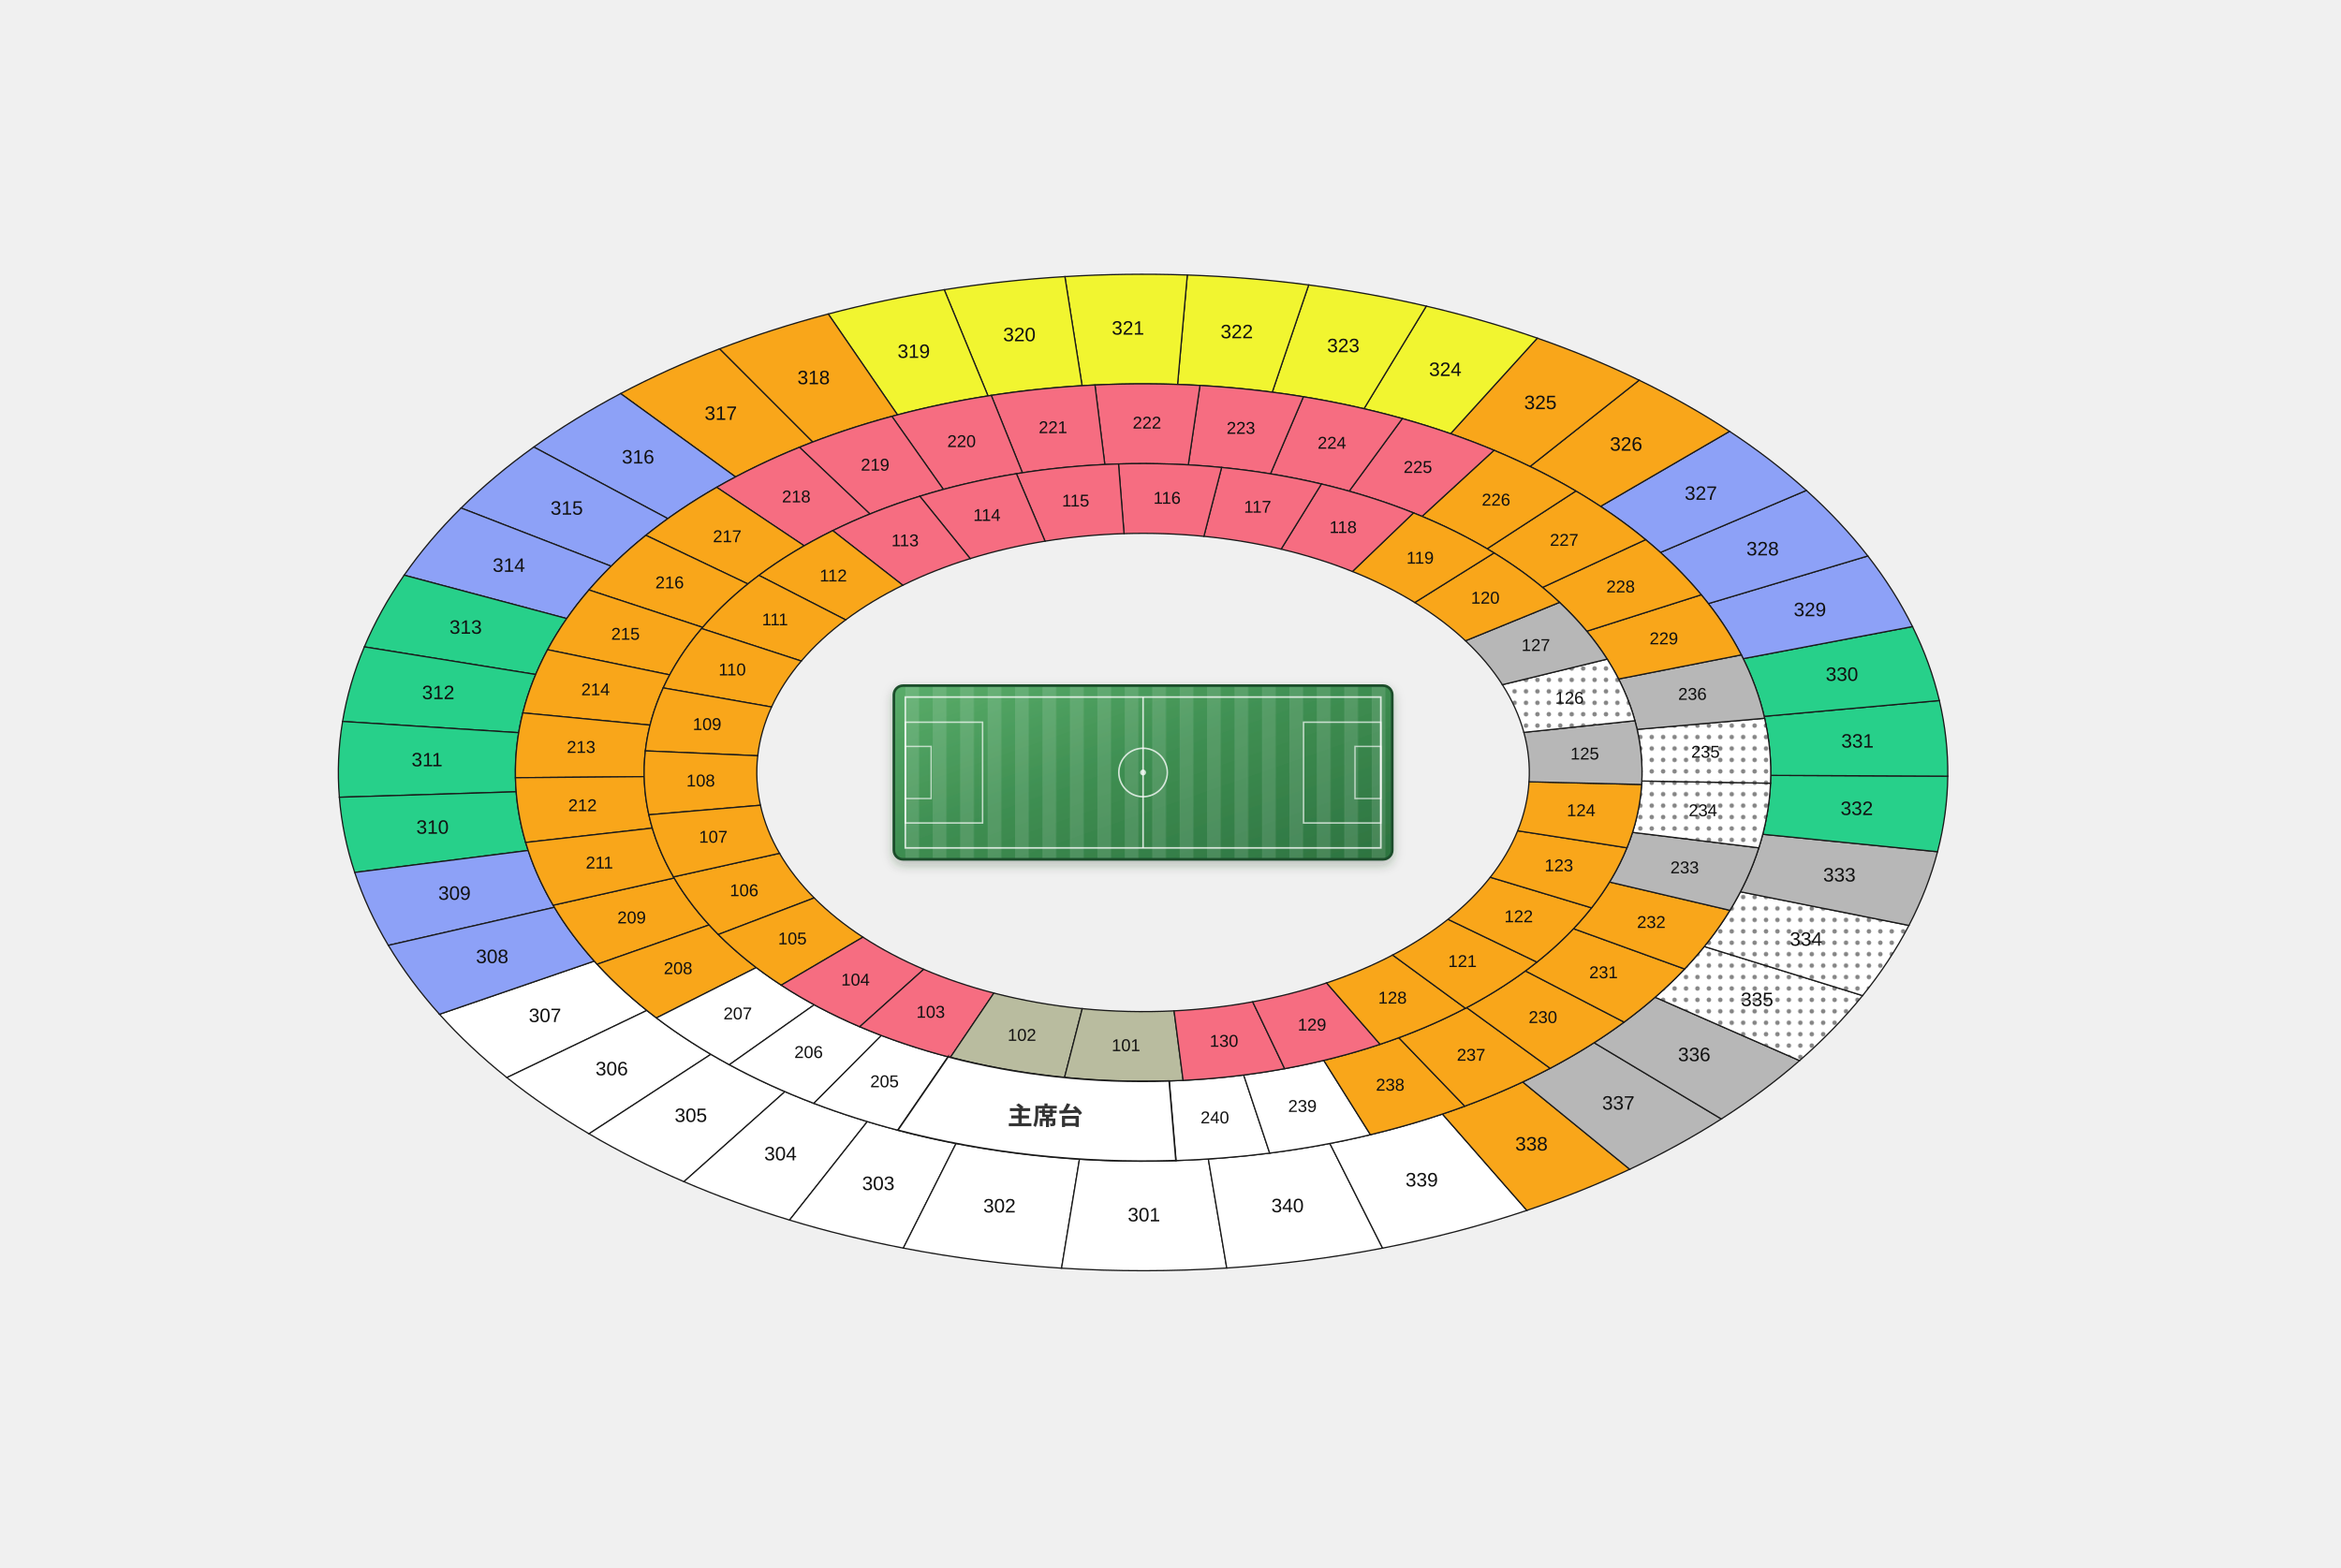
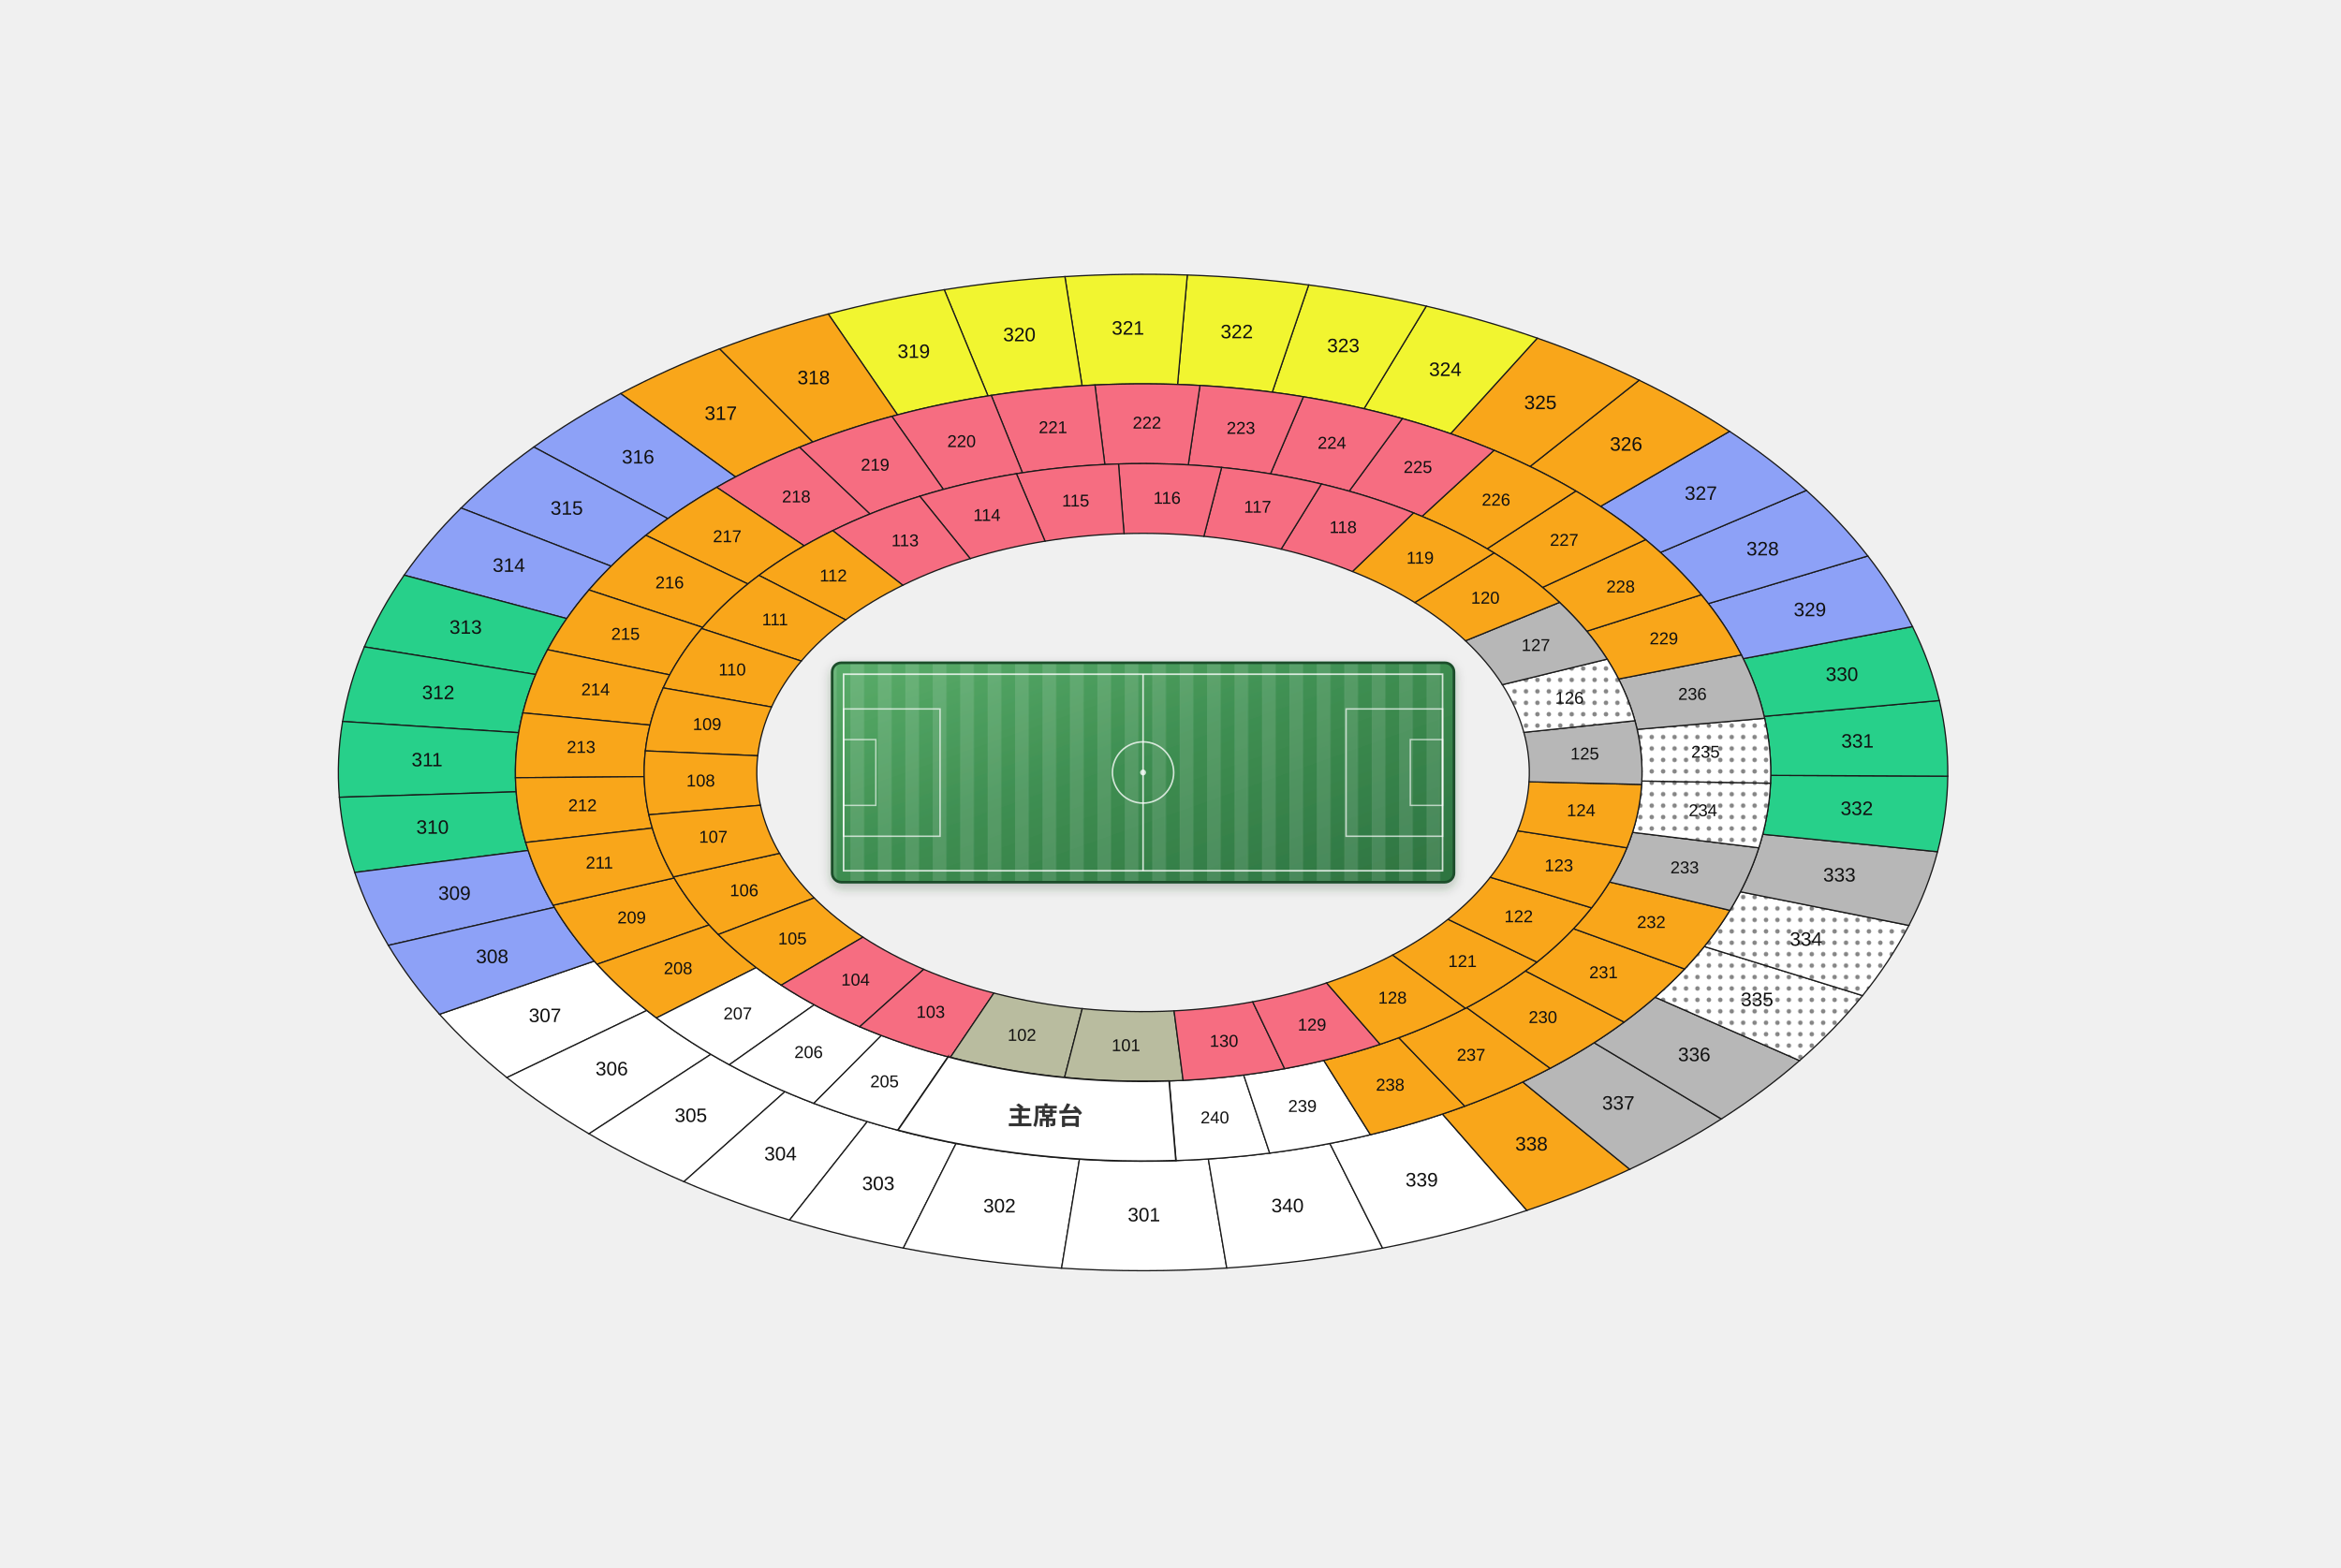
<svg xmlns="http://www.w3.org/2000/svg" viewBox="0 0 1024 686" width="1024" height="686">
  <defs>
    <pattern id="awayPattern" width="5" height="5" patternUnits="userSpaceOnUse">
      <rect width="5" height="5" fill="#fff" />
      <circle cx="2.5" cy="2.5" r="1" fill="#888" />
    </pattern>
    <linearGradient id="pitchGrad" x1="0%" y1="0%" x2="100%" y2="100%">
      <stop offset="0%" stop-color="#5aad6a" />
      <stop offset="45%" stop-color="#3f8f52" />
      <stop offset="100%" stop-color="#2d7340" />
    </linearGradient>
-     <pattern id="grassStripe" width="12" height="76" patternUnits="userSpaceOnUse">
+     <pattern id="grassStripe" width="12" height="96" patternUnits="userSpaceOnUse">
      <rect width="6" height="100%" fill="#ffffff" opacity="0.12" />
      <rect x="6" width="6" height="100%" fill="#000000" opacity="0" />
    </pattern>
    <filter id="pitchShadow" x="-10%" y="-15%" width="120%" height="130%">
      <feDropShadow dx="0" dy="2" stdDeviation="2.5" flood-color="#1a3d24" flood-opacity="0.28" />
    </filter>
  </defs>
  <g id="pitch" filter="url(#pitchShadow)">
-     <rect x="391.0" y="300.0" width="218.0" height="76.0" rx="4" fill="url(#pitchGrad)" />
-     <rect x="391.0" y="300.0" width="218.0" height="76.0" rx="4" fill="url(#grassStripe)" />
-     <rect x="396.0" y="305.0" width="208.0" height="66.0" fill="none" stroke="rgba(255,255,255,0.78)" stroke-width="0.72" />
-     <line x1="500.0" y1="305.0" x2="500.0" y2="371.0" stroke="rgba(255,255,255,0.78)" stroke-width="0.684" />
-     <circle cx="500.0" cy="338.0" r="10.6" fill="none" stroke="rgba(255,255,255,0.78)" stroke-width="0.684" />
+     <rect x="364.0" y="290.0" width="272.0" height="96.0" rx="4" fill="url(#pitchGrad)" />
+     <rect x="364.0" y="290.0" width="272.0" height="96.0" rx="4" fill="url(#grassStripe)" />
+     <rect x="369.0" y="295.0" width="262.0" height="86.0" fill="none" stroke="rgba(255,255,255,0.78)" stroke-width="0.72" />
+     <line x1="500.0" y1="295.0" x2="500.0" y2="381.0" stroke="rgba(255,255,255,0.78)" stroke-width="0.684" />
+     <circle cx="500.0" cy="338.0" r="13.4" fill="none" stroke="rgba(255,255,255,0.78)" stroke-width="0.684" />
    <circle cx="500.0" cy="338.0" r="1.3" fill="rgba(255,255,255,0.78)" />
-     <rect x="396.0" y="316.0" width="33.8" height="44.1" fill="none" stroke="rgba(255,255,255,0.78)" stroke-width="0.648" opacity="0.88" />
-     <rect x="396.0" y="326.6" width="11.3" height="22.8" fill="none" stroke="rgba(255,255,255,0.78)" stroke-width="0.612" opacity="0.82" />
-     <rect x="570.2" y="316.0" width="33.8" height="44.1" fill="none" stroke="rgba(255,255,255,0.78)" stroke-width="0.648" opacity="0.88" />
-     <rect x="592.7" y="326.6" width="11.3" height="22.8" fill="none" stroke="rgba(255,255,255,0.78)" stroke-width="0.612" opacity="0.82" />
-     <rect x="391.0" y="300.0" width="218.0" height="76.0" rx="4" fill="none" stroke="#1a4d2c" stroke-width="1.15" />
+     <rect x="369.0" y="310.2" width="42.2" height="55.7" fill="none" stroke="rgba(255,255,255,0.78)" stroke-width="0.648" opacity="0.88" />
+     <rect x="369.0" y="323.6" width="14.1" height="28.8" fill="none" stroke="rgba(255,255,255,0.78)" stroke-width="0.612" opacity="0.82" />
+     <rect x="588.8" y="310.2" width="42.2" height="55.7" fill="none" stroke="rgba(255,255,255,0.78)" stroke-width="0.648" opacity="0.88" />
+     <rect x="616.9" y="323.6" width="14.1" height="28.8" fill="none" stroke="rgba(255,255,255,0.78)" stroke-width="0.612" opacity="0.82" />
+     <rect x="364.0" y="290.0" width="272.0" height="96.0" rx="4" fill="none" stroke="#1a4d2c" stroke-width="1.15" />
  </g>
  <path id="sec-307" d="M259.94,420.52L192.23,443.79A352.00,218.00,0,0,0,221.71,471.49L282.93,442.12A274.56,170.04,0,0,1,259.94,420.52Z" fill="#ffffff" stroke="#1a1a1a" stroke-width="0.55" />
  <text x="238.4" y="444.8" text-anchor="middle" dominant-baseline="middle" font-size="8.5" font-family="Arial,Helvetica,sans-serif" fill="#111">307</text>
  <path id="sec-306" d="M282.93,442.12L221.71,471.49A352.00,218.00,0,0,0,257.63,496.09L310.95,461.31A274.56,170.04,0,0,1,282.93,442.12Z" fill="#ffffff" stroke="#1a1a1a" stroke-width="0.55" />
  <text x="267.6" y="468.1" text-anchor="middle" dominant-baseline="middle" font-size="8.5" font-family="Arial,Helvetica,sans-serif" fill="#111">306</text>
  <path id="sec-305" d="M310.95,461.31L257.63,496.09A352.00,218.00,0,0,0,299.17,517.04L343.35,477.65A274.56,170.04,0,0,1,310.95,461.31Z" fill="#ffffff" stroke="#1a1a1a" stroke-width="0.55" />
  <text x="302.2" y="488.5" text-anchor="middle" dominant-baseline="middle" font-size="8.5" font-family="Arial,Helvetica,sans-serif" fill="#111">305</text>
  <path id="sec-304" d="M343.35,477.65L299.17,517.04A352.00,218.00,0,0,0,345.36,533.84L379.38,490.75A274.56,170.04,0,0,1,343.35,477.65Z" fill="#ffffff" stroke="#1a1a1a" stroke-width="0.55" />
  <text x="341.4" y="505.3" text-anchor="middle" dominant-baseline="middle" font-size="8.5" font-family="Arial,Helvetica,sans-serif" fill="#111">304</text>
  <path id="sec-303" d="M379.38,490.75L345.36,533.84A352.00,218.00,0,0,0,395.13,546.10L418.20,500.32A274.56,170.04,0,0,1,379.38,490.75Z" fill="#ffffff" stroke="#1a1a1a" stroke-width="0.55" />
  <text x="384.2" y="518.3" text-anchor="middle" dominant-baseline="middle" font-size="8.5" font-family="Arial,Helvetica,sans-serif" fill="#111">303</text>
  <path id="sec-302" d="M418.20,500.32L395.13,546.10A352.00,218.00,0,0,0,464.35,554.88L472.19,507.17A274.56,170.04,0,0,1,418.20,500.32Z" fill="#ffffff" stroke="#1a1a1a" stroke-width="0.55" />
  <text x="437.2" y="528.1" text-anchor="middle" dominant-baseline="middle" font-size="8.5" font-family="Arial,Helvetica,sans-serif" fill="#111">302</text>
  <path id="sec-301" d="M472.19,507.17L464.35,554.88A352.00,218.00,0,0,0,536.61,554.82L528.55,507.12A274.56,170.04,0,0,1,472.19,507.17Z" fill="#ffffff" stroke="#1a1a1a" stroke-width="0.55" />
  <text x="500.4" y="532.0" text-anchor="middle" dominant-baseline="middle" font-size="8.5" font-family="Arial,Helvetica,sans-serif" fill="#111">301</text>
  <path id="sec-340" d="M528.55,507.12L536.61,554.82A352.00,218.00,0,0,0,604.76,546.12L581.71,500.33A274.56,170.04,0,0,1,528.55,507.12Z" fill="#ffffff" stroke="#1a1a1a" stroke-width="0.55" />
  <text x="563.2" y="528.0" text-anchor="middle" dominant-baseline="middle" font-size="8.5" font-family="Arial,Helvetica,sans-serif" fill="#111">340</text>
  <path id="sec-339" d="M581.71,500.33L604.76,546.12A352.00,218.00,0,0,0,667.88,529.61L630.95,487.45A274.56,170.04,0,0,1,581.71,500.33Z" fill="#ffffff" stroke="#1a1a1a" stroke-width="0.55" />
  <text x="621.9" y="516.7" text-anchor="middle" dominant-baseline="middle" font-size="8.5" font-family="Arial,Helvetica,sans-serif" fill="#111">339</text>
  <path id="sec-338" d="M630.95,487.45L667.88,529.61A352.00,218.00,0,0,0,712.88,511.61L666.05,473.42A274.56,170.04,0,0,1,630.95,487.45Z" fill="#f9a61a" stroke="#1a1a1a" stroke-width="0.55" />
  <text x="669.9" y="501.0" text-anchor="middle" dominant-baseline="middle" font-size="8.5" font-family="Arial,Helvetica,sans-serif" fill="#111">338</text>
  <path id="sec-337" d="M666.05,473.42L712.88,511.61A352.00,218.00,0,0,0,752.95,489.60L697.30,456.25A274.56,170.04,0,0,1,666.05,473.42Z" fill="#b7b7b7" stroke="#1a1a1a" stroke-width="0.55" />
  <text x="707.9" y="483.1" text-anchor="middle" dominant-baseline="middle" font-size="8.5" font-family="Arial,Helvetica,sans-serif" fill="#111">337</text>
  <path id="sec-336" d="M697.30,456.25L752.95,489.60A352.00,218.00,0,0,0,787.16,464.07L723.99,436.34A274.56,170.04,0,0,1,697.30,456.25Z" fill="#b7b7b7" stroke="#1a1a1a" stroke-width="0.55" />
  <text x="741.1" y="461.9" text-anchor="middle" dominant-baseline="middle" font-size="8.5" font-family="Arial,Helvetica,sans-serif" fill="#111">336</text>
  <path id="sec-335" d="M723.99,436.34L787.16,464.07A352.00,218.00,0,0,0,814.73,435.63L745.49,414.15A274.56,170.04,0,0,1,723.99,436.34Z" fill="url(#awayPattern)" stroke="#1a1a1a" stroke-width="0.55" />
  <text x="768.6" y="437.8" text-anchor="middle" dominant-baseline="middle" font-size="8.5" font-family="Arial,Helvetica,sans-serif" fill="#111">335</text>
  <path id="sec-334" d="M745.49,414.15L814.73,435.63A352.00,218.00,0,0,0,835.00,404.92L761.30,390.20A274.56,170.04,0,0,1,745.49,414.15Z" fill="url(#awayPattern)" stroke="#1a1a1a" stroke-width="0.55" />
  <text x="790.0" y="411.4" text-anchor="middle" dominant-baseline="middle" font-size="8.5" font-family="Arial,Helvetica,sans-serif" fill="#111">334</text>
  <path id="sec-333" d="M761.30,390.20L835.00,404.92A352.00,218.00,0,0,0,847.52,372.67L771.07,365.04A274.56,170.04,0,0,1,761.30,390.20Z" fill="#b7b7b7" stroke="#1a1a1a" stroke-width="0.55" />
  <text x="804.6" y="383.3" text-anchor="middle" dominant-baseline="middle" font-size="8.5" font-family="Arial,Helvetica,sans-serif" fill="#111">333</text>
  <path id="sec-332" d="M771.07,365.04L847.52,372.67A352.00,218.00,0,0,0,851.99,339.61L774.55,339.26A274.56,170.04,0,0,1,771.07,365.04Z" fill="#27d08a" stroke="#1a1a1a" stroke-width="0.55" />
  <text x="812.2" y="354.2" text-anchor="middle" dominant-baseline="middle" font-size="8.5" font-family="Arial,Helvetica,sans-serif" fill="#111">332</text>
  <path id="sec-331" d="M774.55,339.26L851.99,339.61A352.00,218.00,0,0,0,848.31,306.52L771.68,313.44A274.56,170.04,0,0,1,774.55,339.26Z" fill="#27d08a" stroke="#1a1a1a" stroke-width="0.55" />
  <text x="812.5" y="324.7" text-anchor="middle" dominant-baseline="middle" font-size="8.5" font-family="Arial,Helvetica,sans-serif" fill="#111">331</text>
  <path id="sec-330" d="M771.68,313.44L848.31,306.52A352.00,218.00,0,0,0,836.56,274.15L762.52,288.20A274.56,170.04,0,0,1,771.68,313.44Z" fill="#27d08a" stroke="#1a1a1a" stroke-width="0.55" />
  <text x="805.7" y="295.5" text-anchor="middle" dominant-baseline="middle" font-size="8.5" font-family="Arial,Helvetica,sans-serif" fill="#111">330</text>
  <path id="sec-329" d="M762.52,288.20L836.56,274.15A352.00,218.00,0,0,0,817.02,243.26L747.28,264.11A274.56,170.04,0,0,1,762.52,288.20Z" fill="#8da1f7" stroke="#1a1a1a" stroke-width="0.55" />
  <text x="791.7" y="267.2" text-anchor="middle" dominant-baseline="middle" font-size="8.5" font-family="Arial,Helvetica,sans-serif" fill="#111">329</text>
  <path id="sec-328" d="M747.28,264.11L817.02,243.26A352.00,218.00,0,0,0,790.14,214.57L726.31,241.72A274.56,170.04,0,0,1,747.28,264.11Z" fill="#8da1f7" stroke="#1a1a1a" stroke-width="0.55" />
  <text x="771.0" y="240.6" text-anchor="middle" dominant-baseline="middle" font-size="8.5" font-family="Arial,Helvetica,sans-serif" fill="#111">328</text>
  <path id="sec-327" d="M726.31,241.72L790.14,214.57A352.00,218.00,0,0,0,756.54,188.73L700.10,221.57A274.56,170.04,0,0,1,726.31,241.72Z" fill="#8da1f7" stroke="#1a1a1a" stroke-width="0.55" />
  <text x="744.0" y="216.3" text-anchor="middle" dominant-baseline="middle" font-size="8.5" font-family="Arial,Helvetica,sans-serif" fill="#111">327</text>
  <path id="sec-326" d="M700.10,221.57L756.54,188.73A352.00,218.00,0,0,0,717.00,166.35L669.26,204.12A274.56,170.04,0,0,1,700.10,221.57Z" fill="#f9a61a" stroke="#1a1a1a" stroke-width="0.55" />
  <text x="711.3" y="194.8" text-anchor="middle" dominant-baseline="middle" font-size="8.5" font-family="Arial,Helvetica,sans-serif" fill="#111">326</text>
  <path id="sec-325" d="M669.26,204.12L717.00,166.35A352.00,218.00,0,0,0,672.44,147.95L634.50,189.76A274.56,170.04,0,0,1,669.26,204.12Z" fill="#f9a61a" stroke="#1a1a1a" stroke-width="0.55" />
  <text x="673.8" y="176.6" text-anchor="middle" dominant-baseline="middle" font-size="8.5" font-family="Arial,Helvetica,sans-serif" fill="#111">325</text>
  <path id="sec-324" d="M634.50,189.76L672.44,147.95A352.00,218.00,0,0,0,623.88,133.95L596.63,178.84A274.56,170.04,0,0,1,634.50,189.76Z" fill="#f1f530" stroke="#1a1a1a" stroke-width="0.55" />
  <text x="632.2" y="162.1" text-anchor="middle" dominant-baseline="middle" font-size="8.5" font-family="Arial,Helvetica,sans-serif" fill="#111">324</text>
  <path id="sec-323" d="M596.63,178.84L623.88,133.95A352.00,218.00,0,0,0,572.45,124.67L556.51,171.60A274.56,170.04,0,0,1,596.63,178.84Z" fill="#f1f530" stroke="#1a1a1a" stroke-width="0.55" />
  <text x="587.6" y="151.7" text-anchor="middle" dominant-baseline="middle" font-size="8.5" font-family="Arial,Helvetica,sans-serif" fill="#111">323</text>
  <path id="sec-322" d="M556.51,171.60L572.45,124.67A352.00,218.00,0,0,0,519.35,120.33L515.09,168.22A274.56,170.04,0,0,1,556.51,171.60Z" fill="#f1f530" stroke="#1a1a1a" stroke-width="0.55" />
  <text x="541.0" y="145.6" text-anchor="middle" dominant-baseline="middle" font-size="8.5" font-family="Arial,Helvetica,sans-serif" fill="#111">322</text>
  <path id="sec-321" d="M515.09,168.22L519.35,120.33A352.00,218.00,0,0,0,465.80,121.03L473.32,168.76A274.56,170.04,0,0,1,515.09,168.22Z" fill="#f1f530" stroke="#1a1a1a" stroke-width="0.55" />
  <text x="493.4" y="144.0" text-anchor="middle" dominant-baseline="middle" font-size="8.5" font-family="Arial,Helvetica,sans-serif" fill="#111">321</text>
  <path id="sec-320" d="M473.32,168.76L465.80,121.03A352.00,218.00,0,0,0,413.03,126.76L432.17,173.23A274.56,170.04,0,0,1,473.32,168.76Z" fill="#f1f530" stroke="#1a1a1a" stroke-width="0.55" />
  <text x="445.9" y="146.9" text-anchor="middle" dominant-baseline="middle" font-size="8.5" font-family="Arial,Helvetica,sans-serif" fill="#111">320</text>
  <path id="sec-319" d="M432.17,173.23L413.03,126.76A352.00,218.00,0,0,0,362.29,137.38L392.58,181.51A274.56,170.04,0,0,1,432.17,173.23Z" fill="#f1f530" stroke="#1a1a1a" stroke-width="0.55" />
  <text x="399.7" y="154.2" text-anchor="middle" dominant-baseline="middle" font-size="8.5" font-family="Arial,Helvetica,sans-serif" fill="#111">319</text>
  <path id="sec-318" d="M392.58,181.51L362.29,137.38A352.00,218.00,0,0,0,314.73,152.64L355.49,193.42A274.56,170.04,0,0,1,392.58,181.51Z" fill="#f9a61a" stroke="#1a1a1a" stroke-width="0.55" />
  <text x="355.9" y="165.7" text-anchor="middle" dominant-baseline="middle" font-size="8.5" font-family="Arial,Helvetica,sans-serif" fill="#111">318</text>
  <path id="sec-317" d="M355.49,193.42L314.73,152.64A352.00,218.00,0,0,0,271.46,172.20L321.74,208.67A274.56,170.04,0,0,1,355.49,193.42Z" fill="#f9a61a" stroke="#1a1a1a" stroke-width="0.55" />
  <text x="315.3" y="181.3" text-anchor="middle" dominant-baseline="middle" font-size="8.5" font-family="Arial,Helvetica,sans-serif" fill="#111">317</text>
  <path id="sec-316" d="M321.74,208.67L271.46,172.20A352.00,218.00,0,0,0,233.49,195.59L292.12,226.92A274.56,170.04,0,0,1,321.74,208.67Z" fill="#8da1f7" stroke="#1a1a1a" stroke-width="0.55" />
  <text x="279.1" y="200.4" text-anchor="middle" dominant-baseline="middle" font-size="8.5" font-family="Arial,Helvetica,sans-serif" fill="#111">316</text>
  <path id="sec-315" d="M292.12,226.92L233.49,195.59A352.00,218.00,0,0,0,201.68,222.28L267.31,247.74A274.56,170.04,0,0,1,292.12,226.92Z" fill="#8da1f7" stroke="#1a1a1a" stroke-width="0.55" />
  <text x="247.9" y="222.8" text-anchor="middle" dominant-baseline="middle" font-size="8.5" font-family="Arial,Helvetica,sans-serif" fill="#111">315</text>
  <path id="sec-314" d="M267.31,247.74L201.68,222.28A352.00,218.00,0,0,0,176.79,251.66L247.89,270.65A274.56,170.04,0,0,1,267.31,247.74Z" fill="#8da1f7" stroke="#1a1a1a" stroke-width="0.55" />
  <text x="222.6" y="247.8" text-anchor="middle" dominant-baseline="middle" font-size="8.5" font-family="Arial,Helvetica,sans-serif" fill="#111">314</text>
  <path id="sec-313" d="M247.89,270.65L176.79,251.66A352.00,218.00,0,0,0,159.37,283.03L234.31,295.12A274.56,170.04,0,0,1,247.89,270.65Z" fill="#27d08a" stroke="#1a1a1a" stroke-width="0.55" />
  <text x="203.7" y="274.9" text-anchor="middle" dominant-baseline="middle" font-size="8.5" font-family="Arial,Helvetica,sans-serif" fill="#111">313</text>
  <path id="sec-312" d="M234.31,295.12L159.37,283.03A352.00,218.00,0,0,0,149.85,315.67L226.88,320.59A274.56,170.04,0,0,1,234.31,295.12Z" fill="#27d08a" stroke="#1a1a1a" stroke-width="0.55" />
  <text x="191.7" y="303.5" text-anchor="middle" dominant-baseline="middle" font-size="8.5" font-family="Arial,Helvetica,sans-serif" fill="#111">312</text>
  <path id="sec-311" d="M226.88,320.59L149.85,315.67A352.00,218.00,0,0,0,148.44,348.84L225.78,346.45A274.56,170.04,0,0,1,226.88,320.59Z" fill="#27d08a" stroke="#1a1a1a" stroke-width="0.55" />
  <text x="186.8" y="332.9" text-anchor="middle" dominant-baseline="middle" font-size="8.5" font-family="Arial,Helvetica,sans-serif" fill="#111">311</text>
  <path id="sec-310" d="M225.78,346.45L148.44,348.84A352.00,218.00,0,0,0,155.16,381.75L231.03,372.12A274.56,170.04,0,0,1,225.78,346.45Z" fill="#27d08a" stroke="#1a1a1a" stroke-width="0.55" />
  <text x="189.2" y="362.4" text-anchor="middle" dominant-baseline="middle" font-size="8.5" font-family="Arial,Helvetica,sans-serif" fill="#111">310</text>
  <path id="sec-309" d="M231.03,372.12L155.16,381.75A352.00,218.00,0,0,0,169.87,413.64L242.50,397.00A274.56,170.04,0,0,1,231.03,372.12Z" fill="#8da1f7" stroke="#1a1a1a" stroke-width="0.55" />
  <text x="198.8" y="391.3" text-anchor="middle" dominant-baseline="middle" font-size="8.5" font-family="Arial,Helvetica,sans-serif" fill="#111">309</text>
  <path id="sec-308" d="M242.50,397.00L169.87,413.64A352.00,218.00,0,0,0,192.23,443.79L259.94,420.52A274.56,170.04,0,0,1,242.50,397.00Z" fill="#8da1f7" stroke="#1a1a1a" stroke-width="0.55" />
  <text x="215.3" y="419.0" text-anchor="middle" dominant-baseline="middle" font-size="8.5" font-family="Arial,Helvetica,sans-serif" fill="#111">308</text>
  <path id="sec-209" d="M294.88,384.16L241.95,396.08A274.56,170.04,0,0,0,261.20,421.91L310.18,404.70A218.24,135.16,0,0,1,294.88,384.16Z" fill="#f9a61a" stroke="#1a1a1a" stroke-width="0.55" />
  <text x="276.3" y="401.9" text-anchor="middle" dominant-baseline="middle" font-size="7.5" font-family="Arial,Helvetica,sans-serif" fill="#111">209</text>
  <path id="sec-208" d="M310.18,404.70L261.20,421.91A274.56,170.04,0,0,0,287.13,445.39L330.80,423.36A218.24,135.16,0,0,1,310.18,404.70Z" fill="#f9a61a" stroke="#1a1a1a" stroke-width="0.55" />
  <text x="296.6" y="424.1" text-anchor="middle" dominant-baseline="middle" font-size="7.5" font-family="Arial,Helvetica,sans-serif" fill="#111">208</text>
  <path id="sec-207" d="M330.80,423.36L287.13,445.39A274.56,170.04,0,0,0,319.02,465.87L356.15,439.64A218.24,135.16,0,0,1,330.80,423.36Z" fill="#ffffff" stroke="#1a1a1a" stroke-width="0.55" />
  <text x="322.7" y="443.9" text-anchor="middle" dominant-baseline="middle" font-size="7.5" font-family="Arial,Helvetica,sans-serif" fill="#111">207</text>
  <path id="sec-206" d="M356.15,439.64L319.02,465.87A274.56,170.04,0,0,0,355.98,482.77L385.52,453.07A218.24,135.16,0,0,1,356.15,439.64Z" fill="#ffffff" stroke="#1a1a1a" stroke-width="0.55" />
  <text x="353.7" y="460.8" text-anchor="middle" dominant-baseline="middle" font-size="7.5" font-family="Arial,Helvetica,sans-serif" fill="#111">206</text>
  <path id="sec-205" d="M385.52,453.07L355.98,482.77A274.56,170.04,0,0,0,392.72,494.52L414.73,462.42A218.24,135.16,0,0,1,385.52,453.07Z" fill="#ffffff" stroke="#1a1a1a" stroke-width="0.55" />
  <text x="386.9" y="473.6" text-anchor="middle" dominant-baseline="middle" font-size="7.5" font-family="Arial,Helvetica,sans-serif" fill="#111">205</text>
  <path id="sec-240" d="M511.42,472.97L514.37,507.81A274.56,170.04,0,0,0,555.39,504.54L544.02,470.38A218.24,135.16,0,0,1,511.42,472.97Z" fill="#ffffff" stroke="#1a1a1a" stroke-width="0.55" />
  <text x="531.4" y="489.4" text-anchor="middle" dominant-baseline="middle" font-size="7.5" font-family="Arial,Helvetica,sans-serif" fill="#111">240</text>
  <path id="sec-239" d="M544.02,470.38L555.39,504.54A274.56,170.04,0,0,0,599.45,496.49L579.05,463.98A218.24,135.16,0,0,1,544.02,470.38Z" fill="#ffffff" stroke="#1a1a1a" stroke-width="0.55" />
  <text x="569.7" y="484.4" text-anchor="middle" dominant-baseline="middle" font-size="7.5" font-family="Arial,Helvetica,sans-serif" fill="#111">239</text>
  <path id="sec-238" d="M579.05,463.98L599.45,496.49A274.56,170.04,0,0,0,640.72,484.01L611.86,454.06A218.24,135.16,0,0,1,579.05,463.98Z" fill="#f9a61a" stroke="#1a1a1a" stroke-width="0.55" />
  <text x="608.1" y="475.1" text-anchor="middle" dominant-baseline="middle" font-size="7.5" font-family="Arial,Helvetica,sans-serif" fill="#111">238</text>
  <path id="sec-237" d="M611.86,454.06L640.72,484.01A274.56,170.04,0,0,0,678.06,467.43L641.54,440.88A218.24,135.16,0,0,1,611.86,454.06Z" fill="#f9a61a" stroke="#1a1a1a" stroke-width="0.55" />
  <text x="643.5" y="462.0" text-anchor="middle" dominant-baseline="middle" font-size="7.5" font-family="Arial,Helvetica,sans-serif" fill="#111">237</text>
  <path id="sec-230" d="M641.54,440.88L678.06,467.43A274.56,170.04,0,0,0,710.41,447.23L667.25,424.83A218.24,135.16,0,0,1,641.54,440.88Z" fill="#f9a61a" stroke="#1a1a1a" stroke-width="0.55" />
  <text x="674.9" y="445.5" text-anchor="middle" dominant-baseline="middle" font-size="7.5" font-family="Arial,Helvetica,sans-serif" fill="#111">230</text>
  <path id="sec-231" d="M667.25,424.83L710.41,447.23A274.56,170.04,0,0,0,736.88,423.98L688.29,406.34A218.24,135.16,0,0,1,667.25,424.83Z" fill="#f9a61a" stroke="#1a1a1a" stroke-width="0.55" />
  <text x="701.4" y="425.9" text-anchor="middle" dominant-baseline="middle" font-size="7.5" font-family="Arial,Helvetica,sans-serif" fill="#111">231</text>
  <path id="sec-232" d="M688.29,406.34L736.88,423.98A274.56,170.04,0,0,0,756.71,398.32L704.05,385.94A218.24,135.16,0,0,1,688.29,406.34Z" fill="#f9a61a" stroke="#1a1a1a" stroke-width="0.55" />
  <text x="722.3" y="403.9" text-anchor="middle" dominant-baseline="middle" font-size="7.5" font-family="Arial,Helvetica,sans-serif" fill="#111">232</text>
  <path id="sec-233" d="M704.05,385.94L756.71,398.32A274.56,170.04,0,0,0,769.35,370.96L714.10,364.20A218.24,135.16,0,0,1,704.05,385.94Z" fill="#b7b7b7" stroke="#1a1a1a" stroke-width="0.55" />
  <text x="736.9" y="380.0" text-anchor="middle" dominant-baseline="middle" font-size="7.5" font-family="Arial,Helvetica,sans-serif" fill="#111">233</text>
  <path id="sec-234" d="M714.10,364.20L769.35,370.96A274.56,170.04,0,0,0,774.46,342.69L718.16,341.73A218.24,135.16,0,0,1,714.10,364.20Z" fill="url(#awayPattern)" stroke="#1a1a1a" stroke-width="0.55" />
  <text x="744.9" y="355.0" text-anchor="middle" dominant-baseline="middle" font-size="7.5" font-family="Arial,Helvetica,sans-serif" fill="#111">234</text>
  <path id="sec-235" d="M718.16,341.73L774.46,342.69A274.56,170.04,0,0,0,771.88,314.28L716.11,319.15A218.24,135.16,0,0,1,718.16,341.73Z" fill="url(#awayPattern)" stroke="#1a1a1a" stroke-width="0.55" />
  <text x="746.0" y="329.4" text-anchor="middle" dominant-baseline="middle" font-size="7.5" font-family="Arial,Helvetica,sans-serif" fill="#111">235</text>
  <path id="sec-236" d="M716.11,319.15L771.88,314.28A274.56,170.04,0,0,0,761.69,286.54L708.01,297.10A218.24,135.16,0,0,1,716.11,319.15Z" fill="#b7b7b7" stroke="#1a1a1a" stroke-width="0.55" />
  <text x="740.3" y="304.1" text-anchor="middle" dominant-baseline="middle" font-size="7.5" font-family="Arial,Helvetica,sans-serif" fill="#111">236</text>
  <path id="sec-229" d="M708.01,297.10L761.69,286.54A274.56,170.04,0,0,0,744.17,260.24L694.08,276.19A218.24,135.16,0,0,1,708.01,297.10Z" fill="#f9a61a" stroke="#1a1a1a" stroke-width="0.55" />
  <text x="727.8" y="279.8" text-anchor="middle" dominant-baseline="middle" font-size="7.5" font-family="Arial,Helvetica,sans-serif" fill="#111">229</text>
  <path id="sec-228" d="M694.08,276.19L744.17,260.24A274.56,170.04,0,0,0,719.82,236.12L674.73,257.02A218.24,135.16,0,0,1,694.08,276.19Z" fill="#f9a61a" stroke="#1a1a1a" stroke-width="0.55" />
  <text x="708.9" y="257.1" text-anchor="middle" dominant-baseline="middle" font-size="7.5" font-family="Arial,Helvetica,sans-serif" fill="#111">228</text>
  <path id="sec-227" d="M674.73,257.02L719.82,236.12A274.56,170.04,0,0,0,689.31,214.85L650.48,240.11A218.24,135.16,0,0,1,674.73,257.02Z" fill="#f9a61a" stroke="#1a1a1a" stroke-width="0.55" />
  <text x="684.2" y="236.7" text-anchor="middle" dominant-baseline="middle" font-size="7.5" font-family="Arial,Helvetica,sans-serif" fill="#111">227</text>
  <path id="sec-226" d="M650.48,240.11L689.31,214.85A274.56,170.04,0,0,0,653.51,197.02L622.02,225.94A218.24,135.16,0,0,1,650.48,240.11Z" fill="#f9a61a" stroke="#1a1a1a" stroke-width="0.55" />
  <text x="654.4" y="219.1" text-anchor="middle" dominant-baseline="middle" font-size="7.5" font-family="Arial,Helvetica,sans-serif" fill="#111">226</text>
  <path id="sec-225" d="M622.02,225.94L653.51,197.02A274.56,170.04,0,0,0,613.41,183.14L590.14,214.91A218.24,135.16,0,0,1,622.02,225.94Z" fill="#f66d81" stroke="#1a1a1a" stroke-width="0.55" />
  <text x="620.2" y="204.8" text-anchor="middle" dominant-baseline="middle" font-size="7.5" font-family="Arial,Helvetica,sans-serif" fill="#111">225</text>
  <path id="sec-224" d="M590.14,214.91L613.41,183.14A274.56,170.04,0,0,0,570.13,173.60L555.74,207.32A218.24,135.16,0,0,1,590.14,214.91Z" fill="#f66d81" stroke="#1a1a1a" stroke-width="0.55" />
  <text x="582.6" y="194.2" text-anchor="middle" dominant-baseline="middle" font-size="7.5" font-family="Arial,Helvetica,sans-serif" fill="#111">224</text>
  <path id="sec-223" d="M555.74,207.32L570.13,173.60A274.56,170.04,0,0,0,524.89,168.66L519.78,203.40A218.24,135.16,0,0,1,555.74,207.32Z" fill="#f66d81" stroke="#1a1a1a" stroke-width="0.55" />
  <text x="542.8" y="187.7" text-anchor="middle" dominant-baseline="middle" font-size="7.5" font-family="Arial,Helvetica,sans-serif" fill="#111">223</text>
  <path id="sec-222" d="M519.78,203.40L524.89,168.66A274.56,170.04,0,0,0,478.95,168.46L483.27,203.24A218.24,135.16,0,0,1,519.78,203.40Z" fill="#f66d81" stroke="#1a1a1a" stroke-width="0.55" />
  <text x="501.7" y="185.4" text-anchor="middle" dominant-baseline="middle" font-size="7.5" font-family="Arial,Helvetica,sans-serif" fill="#111">222</text>
  <path id="sec-221" d="M483.27,203.24L478.95,168.46A274.56,170.04,0,0,0,433.60,173.01L447.22,206.85A218.24,135.16,0,0,1,483.27,203.24Z" fill="#f66d81" stroke="#1a1a1a" stroke-width="0.55" />
  <text x="460.6" y="187.4" text-anchor="middle" dominant-baseline="middle" font-size="7.5" font-family="Arial,Helvetica,sans-serif" fill="#111">221</text>
  <path id="sec-220" d="M447.22,206.85L433.60,173.01A274.56,170.04,0,0,0,390.12,182.17L412.66,214.14A218.24,135.16,0,0,1,447.22,206.85Z" fill="#f66d81" stroke="#1a1a1a" stroke-width="0.55" />
  <text x="420.6" y="193.5" text-anchor="middle" dominant-baseline="middle" font-size="7.5" font-family="Arial,Helvetica,sans-serif" fill="#111">220</text>
  <path id="sec-219" d="M412.66,214.14L390.12,182.17A274.56,170.04,0,0,0,349.70,195.70L380.53,224.89A218.24,135.16,0,0,1,412.66,214.14Z" fill="#f66d81" stroke="#1a1a1a" stroke-width="0.55" />
  <text x="382.8" y="203.8" text-anchor="middle" dominant-baseline="middle" font-size="7.5" font-family="Arial,Helvetica,sans-serif" fill="#111">219</text>
  <path id="sec-218" d="M380.53,224.89L349.70,195.70A274.56,170.04,0,0,0,313.50,213.21L351.75,238.81A218.24,135.16,0,0,1,380.53,224.89Z" fill="#f66d81" stroke="#1a1a1a" stroke-width="0.55" />
  <text x="348.3" y="217.7" text-anchor="middle" dominant-baseline="middle" font-size="7.5" font-family="Arial,Helvetica,sans-serif" fill="#111">218</text>
  <path id="sec-217" d="M351.75,238.81L313.50,213.21A274.56,170.04,0,0,0,282.51,234.22L327.13,255.50A218.24,135.16,0,0,1,351.75,238.81Z" fill="#f9a61a" stroke="#1a1a1a" stroke-width="0.55" />
  <text x="318.1" y="235.1" text-anchor="middle" dominant-baseline="middle" font-size="7.5" font-family="Arial,Helvetica,sans-serif" fill="#111">217</text>
  <path id="sec-216" d="M327.13,255.50L282.51,234.22A274.56,170.04,0,0,0,257.62,258.13L307.34,274.51A218.24,135.16,0,0,1,327.13,255.50Z" fill="#f9a61a" stroke="#1a1a1a" stroke-width="0.55" />
  <text x="292.9" y="255.3" text-anchor="middle" dominant-baseline="middle" font-size="7.5" font-family="Arial,Helvetica,sans-serif" fill="#111">216</text>
  <path id="sec-215" d="M307.34,274.51L257.62,258.13A274.56,170.04,0,0,0,239.51,284.27L292.94,295.29A218.24,135.16,0,0,1,307.34,274.51Z" fill="#f9a61a" stroke="#1a1a1a" stroke-width="0.55" />
  <text x="273.6" y="277.8" text-anchor="middle" dominant-baseline="middle" font-size="7.5" font-family="Arial,Helvetica,sans-serif" fill="#111">215</text>
  <path id="sec-214" d="M292.94,295.29L239.51,284.27A274.56,170.04,0,0,0,228.69,311.92L284.34,317.27A218.24,135.16,0,0,1,292.94,295.29Z" fill="#f9a61a" stroke="#1a1a1a" stroke-width="0.55" />
  <text x="260.5" y="302.1" text-anchor="middle" dominant-baseline="middle" font-size="7.5" font-family="Arial,Helvetica,sans-serif" fill="#111">214</text>
  <path id="sec-213" d="M284.34,317.27L228.69,311.92A274.56,170.04,0,0,0,225.47,340.30L281.78,339.83A218.24,135.16,0,0,1,284.34,317.27Z" fill="#f9a61a" stroke="#1a1a1a" stroke-width="0.55" />
  <text x="254.2" y="327.3" text-anchor="middle" dominant-baseline="middle" font-size="7.5" font-family="Arial,Helvetica,sans-serif" fill="#111">213</text>
  <path id="sec-212" d="M281.78,339.83L225.47,340.30A274.56,170.04,0,0,0,229.93,368.62L285.33,362.34A218.24,135.16,0,0,1,281.78,339.83Z" fill="#f9a61a" stroke="#1a1a1a" stroke-width="0.55" />
  <text x="254.8" y="352.8" text-anchor="middle" dominant-baseline="middle" font-size="7.5" font-family="Arial,Helvetica,sans-serif" fill="#111">212</text>
  <path id="sec-211" d="M285.33,362.34L229.93,368.62A274.56,170.04,0,0,0,241.95,396.08L294.88,384.16A218.24,135.16,0,0,1,285.33,362.34Z" fill="#f9a61a" stroke="#1a1a1a" stroke-width="0.55" />
  <text x="262.2" y="377.9" text-anchor="middle" dominant-baseline="middle" font-size="7.5" font-family="Arial,Helvetica,sans-serif" fill="#111">211</text>
  <path id="sec-106" d="M340.98,373.36L294.60,383.68A218.24,135.16,0,0,0,314.19,408.89L356.14,392.88A168.96,104.64,0,0,1,340.98,373.36Z" fill="#f9a61a" stroke="#1a1a1a" stroke-width="0.55" />
  <text x="325.5" y="390.0" text-anchor="middle" dominant-baseline="middle" font-size="7.5" font-family="Arial,Helvetica,sans-serif" fill="#111">106</text>
  <path id="sec-105" d="M356.14,392.88L314.19,408.89A218.24,135.16,0,0,0,341.73,431.06L377.47,410.05A168.96,104.64,0,0,1,356.14,392.88Z" fill="#f9a61a" stroke="#1a1a1a" stroke-width="0.55" />
  <text x="346.6" y="411.1" text-anchor="middle" dominant-baseline="middle" font-size="7.5" font-family="Arial,Helvetica,sans-serif" fill="#111">105</text>
  <path id="sec-104" d="M377.47,410.05L341.73,431.06A218.24,135.16,0,0,0,376.06,449.25L404.05,424.13A168.96,104.64,0,0,1,377.47,410.05Z" fill="#f66d81" stroke="#1a1a1a" stroke-width="0.55" />
  <text x="374.2" y="429.1" text-anchor="middle" dominant-baseline="middle" font-size="7.5" font-family="Arial,Helvetica,sans-serif" fill="#111">104</text>
  <path id="sec-103" d="M404.05,424.13L376.06,449.25A218.24,135.16,0,0,0,415.70,462.67L434.74,434.52A168.96,104.64,0,0,1,404.05,424.13Z" fill="#f66d81" stroke="#1a1a1a" stroke-width="0.55" />
  <text x="407.1" y="443.2" text-anchor="middle" dominant-baseline="middle" font-size="7.5" font-family="Arial,Helvetica,sans-serif" fill="#111">103</text>
  <path id="sec-102" d="M434.74,434.52L415.70,462.67A218.24,135.16,0,0,0,465.64,471.47L473.40,441.33A168.96,104.64,0,0,1,434.74,434.52Z" fill="#b9bc9f" stroke="#1a1a1a" stroke-width="0.55" />
  <text x="447.0" y="453.3" text-anchor="middle" dominant-baseline="middle" font-size="7.5" font-family="Arial,Helvetica,sans-serif" fill="#111">102</text>
  <path id="sec-101" d="M473.40,441.33L465.64,471.47A218.24,135.16,0,0,0,517.52,472.72L513.56,442.30A168.96,104.64,0,0,1,473.40,441.33Z" fill="#b9bc9f" stroke="#1a1a1a" stroke-width="0.55" />
  <text x="492.5" y="457.8" text-anchor="middle" dominant-baseline="middle" font-size="7.5" font-family="Arial,Helvetica,sans-serif" fill="#111">101</text>
  <path id="sec-130" d="M513.56,442.30L517.52,472.72A218.24,135.16,0,0,0,561.93,467.60L547.95,438.34A168.96,104.64,0,0,1,513.56,442.30Z" fill="#f66d81" stroke="#1a1a1a" stroke-width="0.55" />
  <text x="535.4" y="455.9" text-anchor="middle" dominant-baseline="middle" font-size="7.5" font-family="Arial,Helvetica,sans-serif" fill="#111">130</text>
  <path id="sec-129" d="M547.95,438.34L561.93,467.60A218.24,135.16,0,0,0,603.69,456.93L580.27,430.08A168.96,104.64,0,0,1,547.95,438.34Z" fill="#f66d81" stroke="#1a1a1a" stroke-width="0.55" />
  <text x="573.9" y="448.8" text-anchor="middle" dominant-baseline="middle" font-size="7.5" font-family="Arial,Helvetica,sans-serif" fill="#111">129</text>
  <path id="sec-128" d="M580.27,430.08L603.69,456.93A218.24,135.16,0,0,0,641.00,441.16L609.16,417.87A168.96,104.64,0,0,1,580.27,430.08Z" fill="#f9a61a" stroke="#1a1a1a" stroke-width="0.55" />
  <text x="609.1" y="437.0" text-anchor="middle" dominant-baseline="middle" font-size="7.5" font-family="Arial,Helvetica,sans-serif" fill="#111">128</text>
  <path id="sec-121" d="M609.16,417.87L641.00,441.16A218.24,135.16,0,0,0,672.28,420.97L633.38,402.24A168.96,104.64,0,0,1,609.16,417.87Z" fill="#f9a61a" stroke="#1a1a1a" stroke-width="0.55" />
  <text x="639.7" y="421.0" text-anchor="middle" dominant-baseline="middle" font-size="7.5" font-family="Arial,Helvetica,sans-serif" fill="#111">121</text>
  <path id="sec-122" d="M633.38,402.24L672.28,420.97A218.24,135.16,0,0,0,696.17,397.23L651.87,383.85A168.96,104.64,0,0,1,633.38,402.24Z" fill="#f9a61a" stroke="#1a1a1a" stroke-width="0.55" />
  <text x="664.3" y="401.4" text-anchor="middle" dominant-baseline="middle" font-size="7.5" font-family="Arial,Helvetica,sans-serif" fill="#111">122</text>
  <path id="sec-123" d="M651.87,383.85L696.17,397.23A218.24,135.16,0,0,0,711.66,370.95L663.86,363.51A168.96,104.64,0,0,1,651.87,383.85Z" fill="#f9a61a" stroke="#1a1a1a" stroke-width="0.55" />
  <text x="681.9" y="379.1" text-anchor="middle" dominant-baseline="middle" font-size="7.5" font-family="Arial,Helvetica,sans-serif" fill="#111">123</text>
  <path id="sec-124" d="M663.86,363.51L711.66,370.95A218.24,135.16,0,0,0,718.08,343.25L668.83,342.07A168.96,104.64,0,0,1,663.86,363.51Z" fill="#f9a61a" stroke="#1a1a1a" stroke-width="0.55" />
  <text x="691.6" y="355.0" text-anchor="middle" dominant-baseline="middle" font-size="7.5" font-family="Arial,Helvetica,sans-serif" fill="#111">124</text>
  <path id="sec-125" d="M668.83,342.07L718.08,343.25A218.24,135.16,0,0,0,715.15,315.34L666.57,320.45A168.96,104.64,0,0,1,668.83,342.07Z" fill="#b7b7b7" stroke="#1a1a1a" stroke-width="0.55" />
  <text x="693.2" y="330.2" text-anchor="middle" dominant-baseline="middle" font-size="7.5" font-family="Arial,Helvetica,sans-serif" fill="#111">125</text>
  <path id="sec-126" d="M666.57,320.45L715.15,315.34A218.24,135.16,0,0,0,703.01,288.39L657.17,299.59A168.96,104.64,0,0,1,666.57,320.45Z" fill="url(#awayPattern)" stroke="#1a1a1a" stroke-width="0.55" />
  <text x="686.5" y="305.8" text-anchor="middle" dominant-baseline="middle" font-size="7.5" font-family="Arial,Helvetica,sans-serif" fill="#111">126</text>
  <path id="sec-127" d="M657.17,299.59L703.01,288.39A218.24,135.16,0,0,0,682.16,263.57L641.03,280.37A168.96,104.64,0,0,1,657.17,299.59Z" fill="#b7b7b7" stroke="#1a1a1a" stroke-width="0.55" />
  <text x="671.8" y="282.7" text-anchor="middle" dominant-baseline="middle" font-size="7.5" font-family="Arial,Helvetica,sans-serif" fill="#111">127</text>
  <path id="sec-120" d="M641.03,280.37L682.16,263.57A218.24,135.16,0,0,0,653.52,241.93L618.85,263.63A168.96,104.64,0,0,1,641.03,280.37Z" fill="#f9a61a" stroke="#1a1a1a" stroke-width="0.55" />
  <text x="649.7" y="262.0" text-anchor="middle" dominant-baseline="middle" font-size="7.5" font-family="Arial,Helvetica,sans-serif" fill="#111">120</text>
  <path id="sec-119" d="M618.85,263.63L653.52,241.93A218.24,135.16,0,0,0,618.29,224.42L591.58,250.06A168.96,104.64,0,0,1,618.85,263.63Z" fill="#f9a61a" stroke="#1a1a1a" stroke-width="0.55" />
  <text x="621.2" y="244.5" text-anchor="middle" dominant-baseline="middle" font-size="7.5" font-family="Arial,Helvetica,sans-serif" fill="#111">119</text>
  <path id="sec-118" d="M591.58,250.06L618.29,224.42A218.24,135.16,0,0,0,578.00,211.77L560.39,240.27A168.96,104.64,0,0,1,591.58,250.06Z" fill="#f66d81" stroke="#1a1a1a" stroke-width="0.55" />
  <text x="587.5" y="231.1" text-anchor="middle" dominant-baseline="middle" font-size="7.5" font-family="Arial,Helvetica,sans-serif" fill="#111">118</text>
  <path id="sec-117" d="M560.39,240.27L578.00,211.77A218.24,135.16,0,0,0,534.36,204.53L526.60,234.67A168.96,104.64,0,0,1,560.39,240.27Z" fill="#f66d81" stroke="#1a1a1a" stroke-width="0.55" />
  <text x="550.1" y="222.2" text-anchor="middle" dominant-baseline="middle" font-size="7.5" font-family="Arial,Helvetica,sans-serif" fill="#111">117</text>
  <path id="sec-116" d="M526.60,234.67L534.36,204.53A218.24,135.16,0,0,0,489.26,203.00L491.68,233.49A168.96,104.64,0,0,1,526.60,234.67Z" fill="#f66d81" stroke="#1a1a1a" stroke-width="0.55" />
  <text x="510.5" y="218.3" text-anchor="middle" dominant-baseline="middle" font-size="7.5" font-family="Arial,Helvetica,sans-serif" fill="#111">116</text>
  <path id="sec-115" d="M491.68,233.49L489.26,203.00A218.24,135.16,0,0,0,444.61,207.27L457.12,236.79A168.96,104.64,0,0,1,491.68,233.49Z" fill="#f66d81" stroke="#1a1a1a" stroke-width="0.55" />
  <text x="470.5" y="219.5" text-anchor="middle" dominant-baseline="middle" font-size="7.5" font-family="Arial,Helvetica,sans-serif" fill="#111">115</text>
  <path id="sec-114" d="M457.12,236.79L444.61,207.27A218.24,135.16,0,0,0,402.34,217.13L424.39,244.42A168.96,104.64,0,0,1,457.12,236.79Z" fill="#f66d81" stroke="#1a1a1a" stroke-width="0.55" />
  <text x="431.7" y="225.8" text-anchor="middle" dominant-baseline="middle" font-size="7.5" font-family="Arial,Helvetica,sans-serif" fill="#111">114</text>
  <path id="sec-113" d="M424.39,244.42L402.34,217.13A218.24,135.16,0,0,0,364.25,232.17L394.90,256.07A168.96,104.64,0,0,1,424.39,244.42Z" fill="#f66d81" stroke="#1a1a1a" stroke-width="0.55" />
  <text x="395.9" y="236.9" text-anchor="middle" dominant-baseline="middle" font-size="7.5" font-family="Arial,Helvetica,sans-serif" fill="#111">113</text>
  <path id="sec-112" d="M394.90,256.07L364.25,232.17A218.24,135.16,0,0,0,331.97,251.75L369.91,271.22A168.96,104.64,0,0,1,394.90,256.07Z" fill="#f9a61a" stroke="#1a1a1a" stroke-width="0.55" />
  <text x="364.5" y="252.3" text-anchor="middle" dominant-baseline="middle" font-size="7.5" font-family="Arial,Helvetica,sans-serif" fill="#111">112</text>
  <path id="sec-111" d="M369.91,271.22L331.97,251.75A218.24,135.16,0,0,0,306.90,275.02L350.50,289.24A168.96,104.64,0,0,1,369.91,271.22Z" fill="#f9a61a" stroke="#1a1a1a" stroke-width="0.55" />
  <text x="339.0" y="271.5" text-anchor="middle" dominant-baseline="middle" font-size="7.5" font-family="Arial,Helvetica,sans-serif" fill="#111">111</text>
  <path id="sec-110" d="M350.50,289.24L306.90,275.02A218.24,135.16,0,0,0,290.10,300.99L337.50,309.35A168.96,104.64,0,0,1,350.50,289.24Z" fill="#f9a61a" stroke="#1a1a1a" stroke-width="0.55" />
  <text x="320.3" y="293.4" text-anchor="middle" dominant-baseline="middle" font-size="7.5" font-family="Arial,Helvetica,sans-serif" fill="#111">110</text>
  <path id="sec-109" d="M337.50,309.35L290.10,300.99A218.24,135.16,0,0,0,282.29,328.55L331.45,330.68A168.96,104.64,0,0,1,337.50,309.35Z" fill="#f9a61a" stroke="#1a1a1a" stroke-width="0.55" />
  <text x="309.3" y="317.3" text-anchor="middle" dominant-baseline="middle" font-size="7.5" font-family="Arial,Helvetica,sans-serif" fill="#111">109</text>
  <path id="sec-108" d="M331.45,330.68L282.29,328.55A218.24,135.16,0,0,0,283.82,356.51L332.63,352.33A168.96,104.64,0,0,1,331.45,330.68Z" fill="#f9a61a" stroke="#1a1a1a" stroke-width="0.55" />
  <text x="306.5" y="342.0" text-anchor="middle" dominant-baseline="middle" font-size="7.5" font-family="Arial,Helvetica,sans-serif" fill="#111">108</text>
  <path id="sec-107" d="M332.63,352.33L283.82,356.51A218.24,135.16,0,0,0,294.60,383.68L340.98,373.36A168.96,104.64,0,0,1,332.63,352.33Z" fill="#f9a61a" stroke="#1a1a1a" stroke-width="0.55" />
  <text x="312.0" y="366.6" text-anchor="middle" dominant-baseline="middle" font-size="7.5" font-family="Arial,Helvetica,sans-serif" fill="#111">107</text>
  <path id="sec-vip-200" d="M414.73,462.42L392.72,494.52A274.56,170.04,0,0,0,514.37,507.81L511.42,472.97A218.24,135.16,0,0,1,414.73,462.42Z" fill="#fff" stroke="#1a1a1a" stroke-width="0.7" />
  <text x="457.2" y="488.3" text-anchor="middle" dominant-baseline="middle" font-size="11" font-weight="600" font-family="SimHei,Arial,sans-serif" fill="#333">主席台</text>
</svg>
